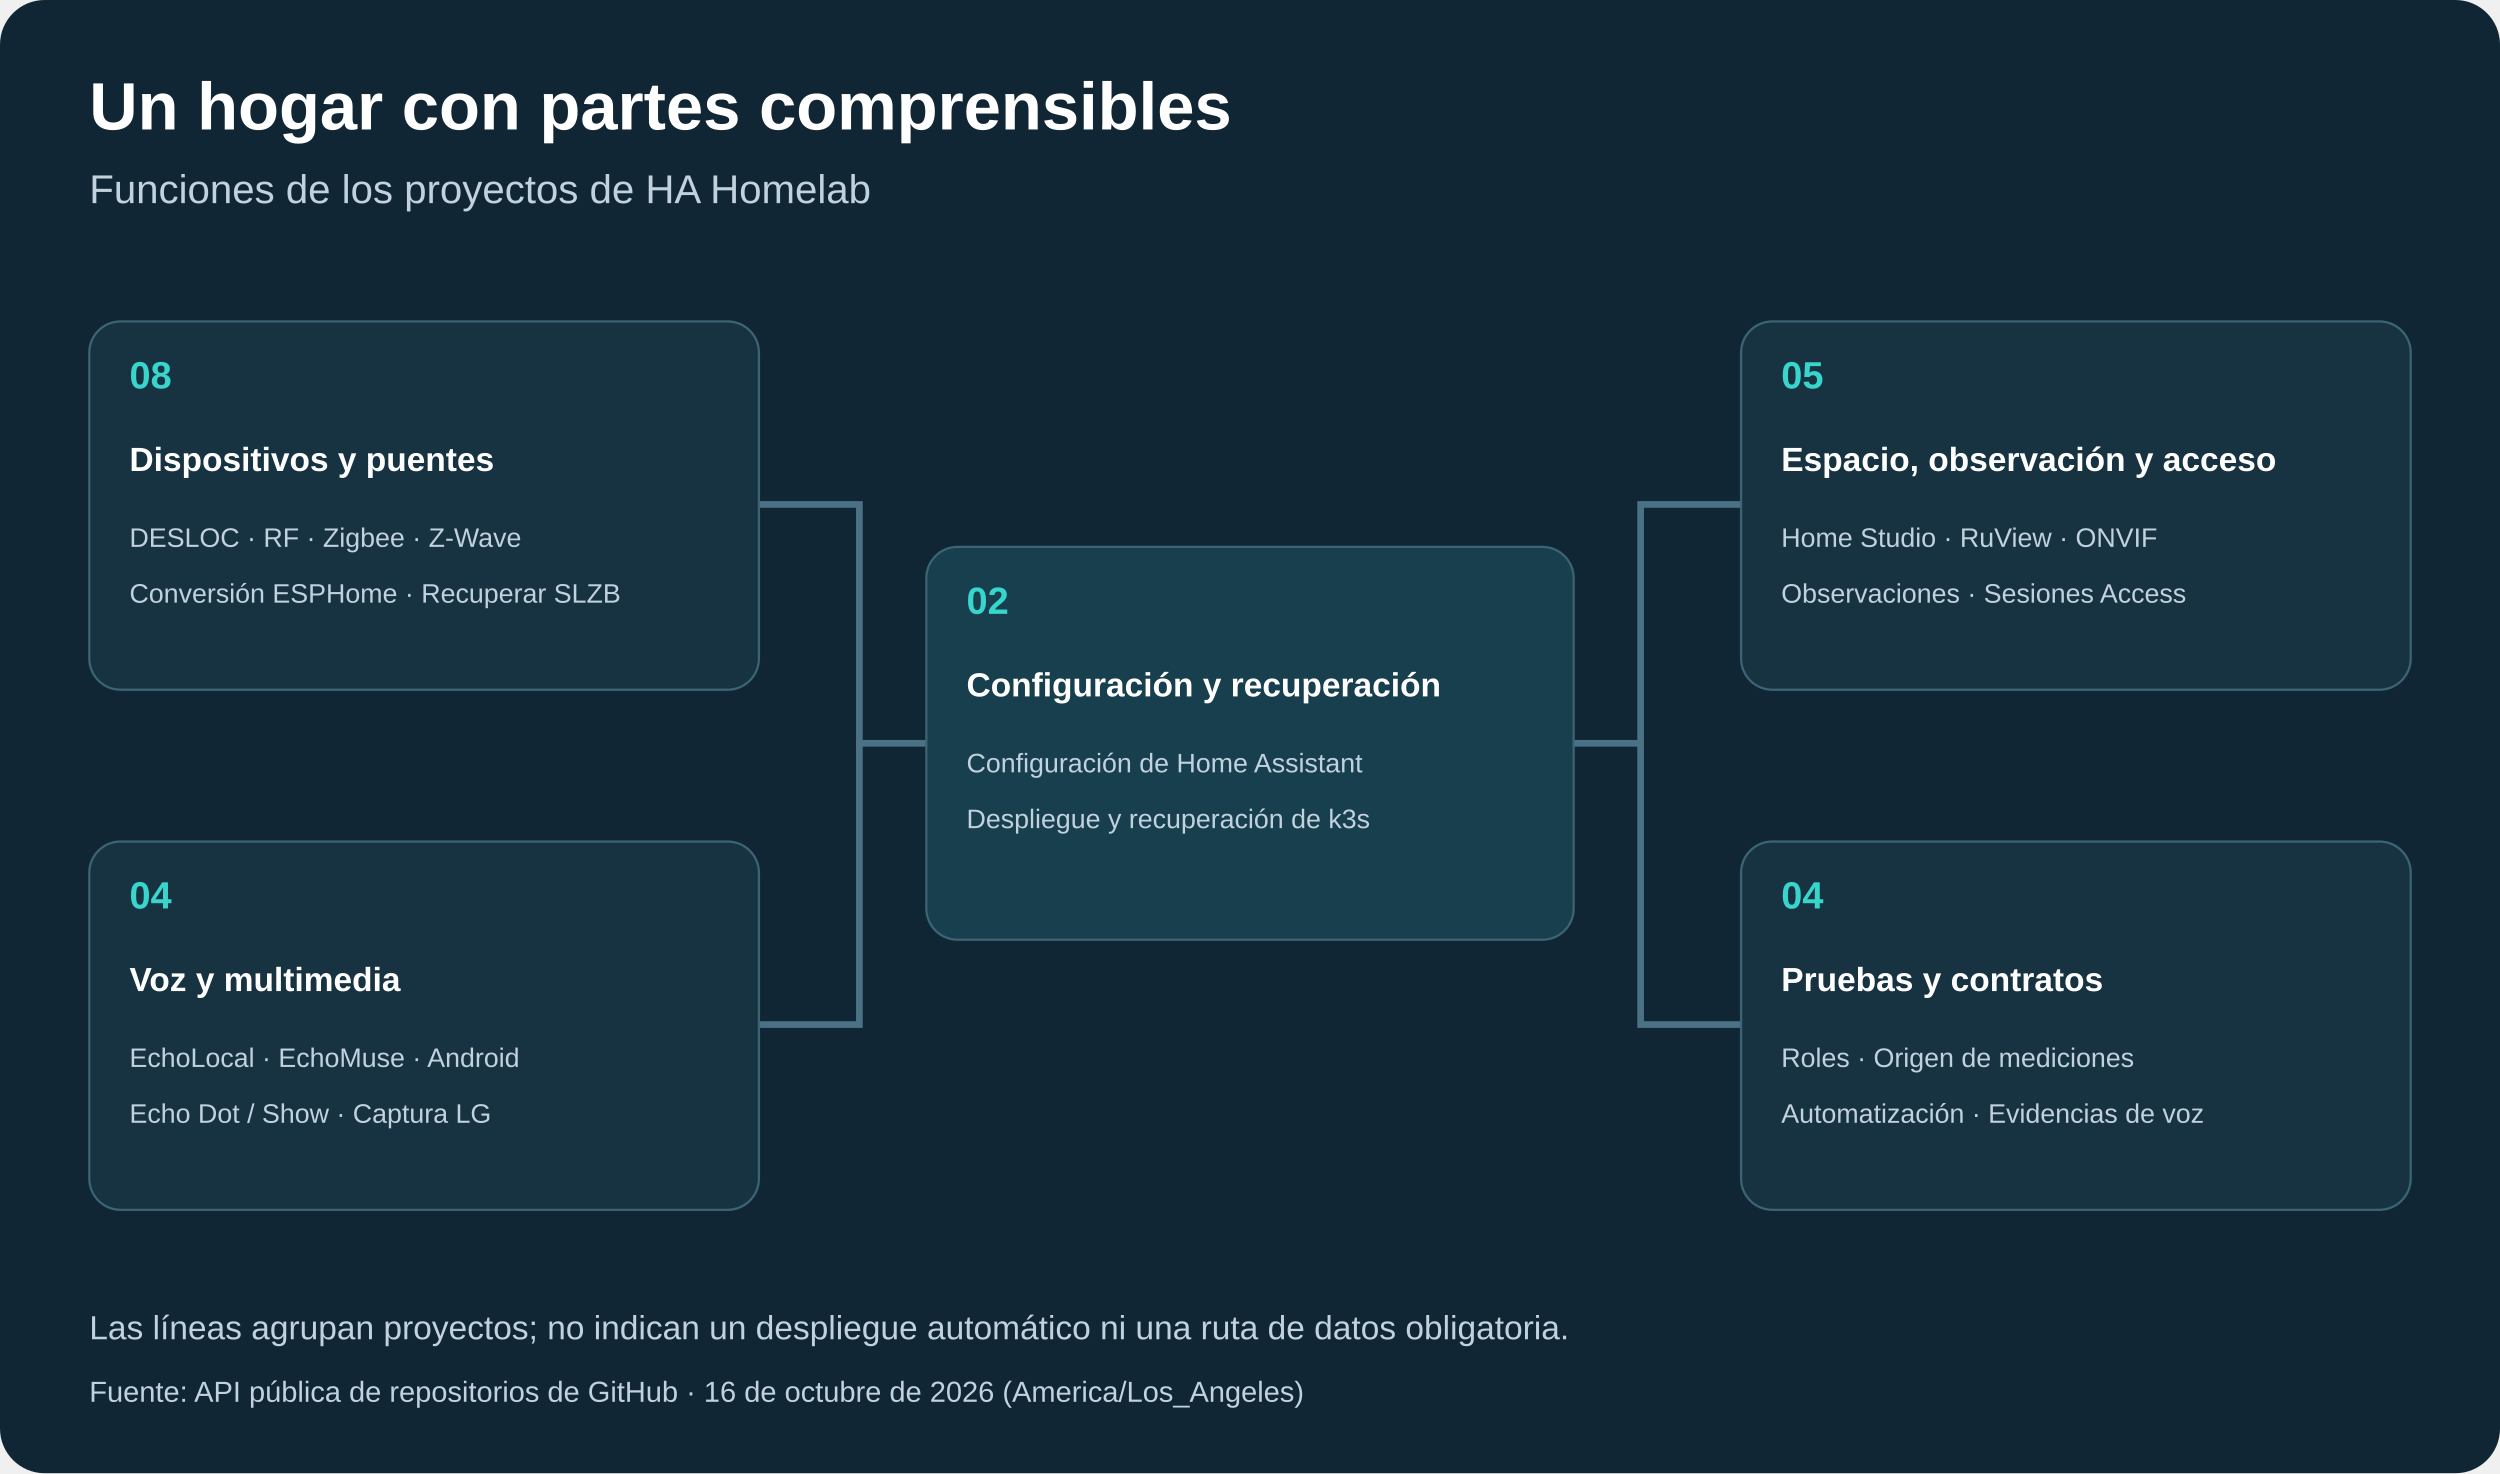
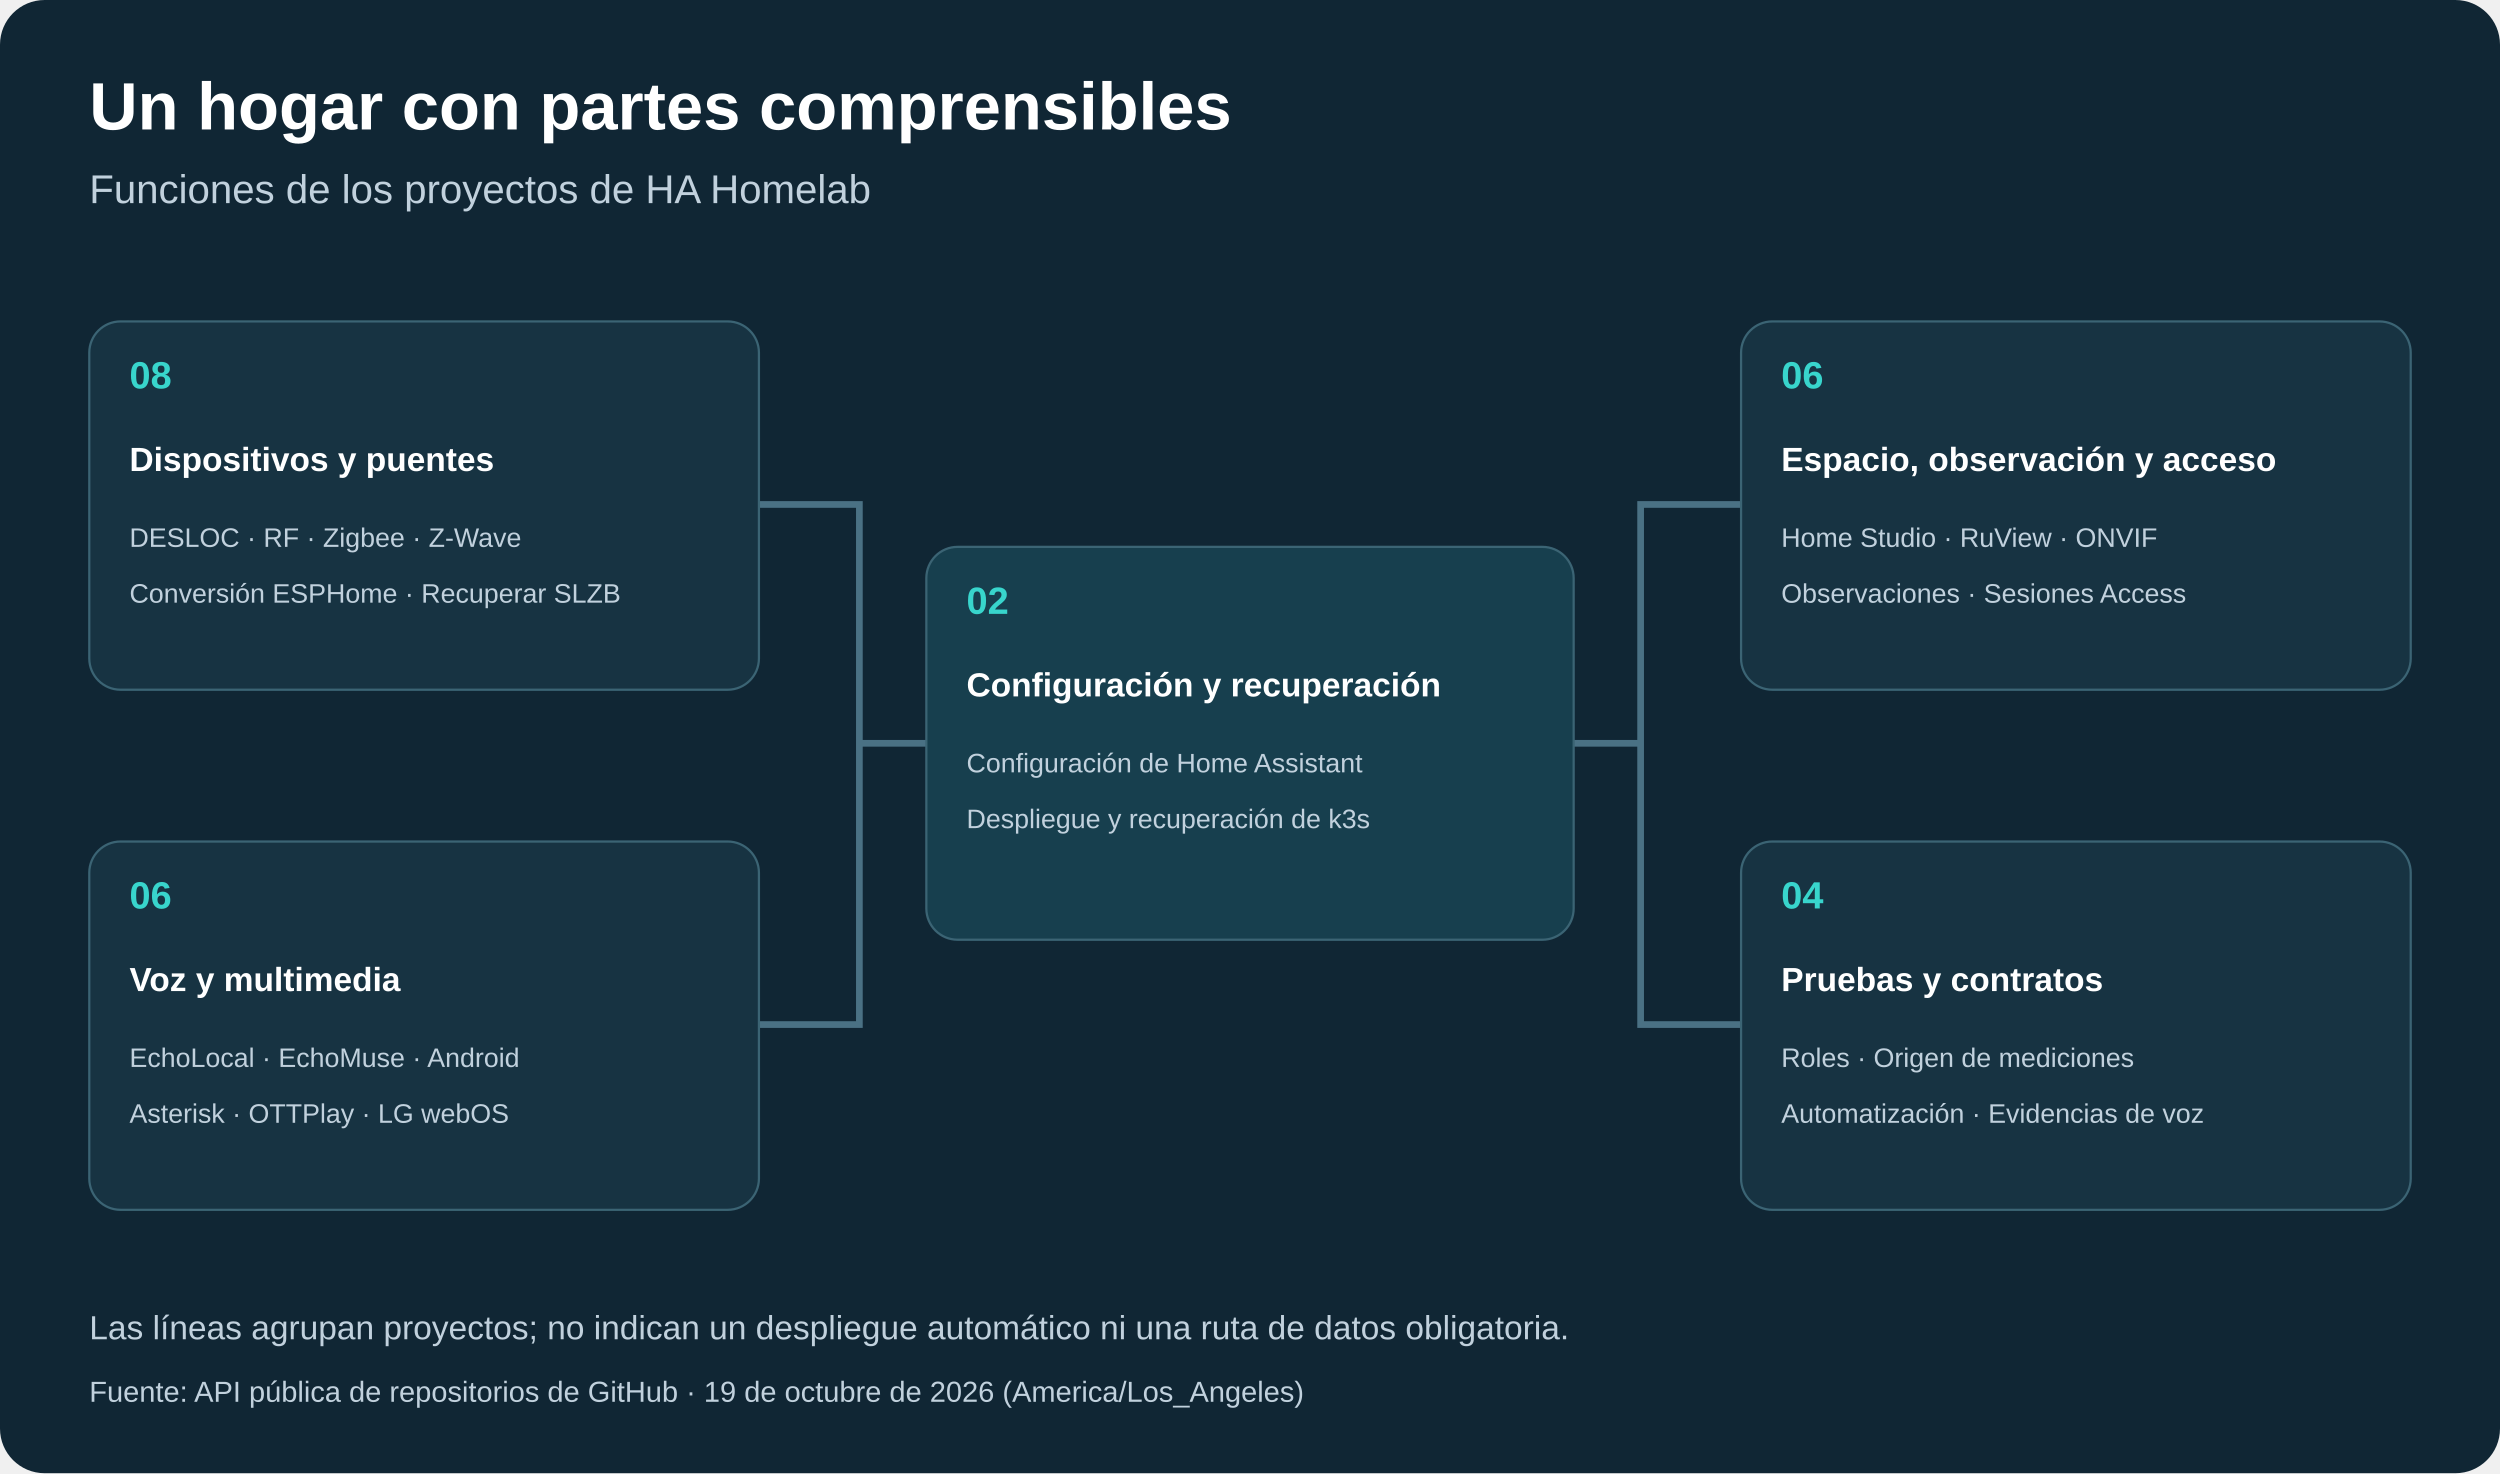
<svg xmlns="http://www.w3.org/2000/svg" width="1120" height="660" viewBox="0 0 1120 660" role="img" aria-labelledby="title desc" lang="es">
  <rect width="1120" height="660" rx="20" fill="#102634" />
  <g font-family="Arial, Helvetica, sans-serif">
    <text x="40" y="58" font-size="30" fill="#ffffff" font-weight="700" text-anchor="start">Un hogar con partes comprensibles</text>
    <text x="40" y="91" font-size="18" fill="#c1d1dd" font-weight="400" text-anchor="start">Funciones de los proyectos de HA Homelab</text>
    <path d="M 340 226 H 385 V 333 H 415 M 340 459 H 385 V 333 M 705 333 H 735 V 226 H 780 M 735 333 V 459 H 780" fill="none" stroke="#4a7184" stroke-width="3" />
    <rect x="40" y="377" width="300" height="165" rx="14" fill="#173342" stroke="#3b6474" />
-     <text x="58" y="407" font-size="17" fill="#38d5cc" font-weight="700" text-anchor="start">04</text>
+     <text x="58" y="407" font-size="17" fill="#38d5cc" font-weight="700" text-anchor="start">06</text>
    <text x="58" y="444" font-size="15" fill="#ffffff" font-weight="700" text-anchor="start">Voz y multimedia</text>
    <text x="58" y="478" font-size="12" fill="#c1d1dd" font-weight="400" text-anchor="start">EchoLocal · EchoMuse · Android</text>
-     <text x="58" y="503" font-size="12" fill="#c1d1dd" font-weight="400" text-anchor="start">Echo Dot / Show · Captura LG</text>
+     <text x="58" y="503" font-size="12" fill="#c1d1dd" font-weight="400" text-anchor="start">Asterisk · OTTPlay · LG webOS</text>
    <rect x="40" y="144" width="300" height="165" rx="14" fill="#173342" stroke="#3b6474" />
    <text x="58" y="174" font-size="17" fill="#38d5cc" font-weight="700" text-anchor="start">08</text>
    <text x="58" y="211" font-size="15" fill="#ffffff" font-weight="700" text-anchor="start">Dispositivos y puentes</text>
    <text x="58" y="245" font-size="12" fill="#c1d1dd" font-weight="400" text-anchor="start">DESLOC · RF · Zigbee · Z-Wave</text>
    <text x="58" y="270" font-size="12" fill="#c1d1dd" font-weight="400" text-anchor="start">Conversión ESPHome · Recuperar SLZB</text>
    <rect x="415" y="245" width="290" height="176" rx="14" fill="#173f4e" stroke="#3b6474" />
    <text x="433" y="275" font-size="17" fill="#38d5cc" font-weight="700" text-anchor="start">02</text>
    <text x="433" y="312" font-size="15" fill="#ffffff" font-weight="700" text-anchor="start">Configuración y recuperación</text>
    <text x="433" y="346" font-size="12" fill="#c1d1dd" font-weight="400" text-anchor="start">Configuración de Home Assistant</text>
    <text x="433" y="371" font-size="12" fill="#c1d1dd" font-weight="400" text-anchor="start">Despliegue y recuperación de k3s</text>
    <rect x="780" y="144" width="300" height="165" rx="14" fill="#173342" stroke="#3b6474" />
-     <text x="798" y="174" font-size="17" fill="#38d5cc" font-weight="700" text-anchor="start">05</text>
+     <text x="798" y="174" font-size="17" fill="#38d5cc" font-weight="700" text-anchor="start">06</text>
    <text x="798" y="211" font-size="15" fill="#ffffff" font-weight="700" text-anchor="start">Espacio, observación y acceso</text>
    <text x="798" y="245" font-size="12" fill="#c1d1dd" font-weight="400" text-anchor="start">Home Studio · RuView · ONVIF</text>
    <text x="798" y="270" font-size="12" fill="#c1d1dd" font-weight="400" text-anchor="start">Observaciones · Sesiones Access</text>
    <rect x="780" y="377" width="300" height="165" rx="14" fill="#173342" stroke="#3b6474" />
    <text x="798" y="407" font-size="17" fill="#38d5cc" font-weight="700" text-anchor="start">04</text>
    <text x="798" y="444" font-size="15" fill="#ffffff" font-weight="700" text-anchor="start">Pruebas y contratos</text>
    <text x="798" y="478" font-size="12" fill="#c1d1dd" font-weight="400" text-anchor="start">Roles · Origen de mediciones</text>
    <text x="798" y="503" font-size="12" fill="#c1d1dd" font-weight="400" text-anchor="start">Automatización · Evidencias de voz</text>
    <text x="40" y="600" font-size="15" fill="#c1d1dd" font-weight="400" text-anchor="start">Las líneas agrupan proyectos; no indican un despliegue automático ni una ruta de datos obligatoria.</text>
-     <text x="40" y="628" font-size="13" fill="#c1d1dd" font-weight="400" text-anchor="start">Fuente: API pública de repositorios de GitHub · 16 de octubre de 2026 (America/Los_Angeles)</text>
+     <text x="40" y="628" font-size="13" fill="#c1d1dd" font-weight="400" text-anchor="start">Fuente: API pública de repositorios de GitHub · 19 de octubre de 2026 (America/Los_Angeles)</text>
  </g>
</svg>
